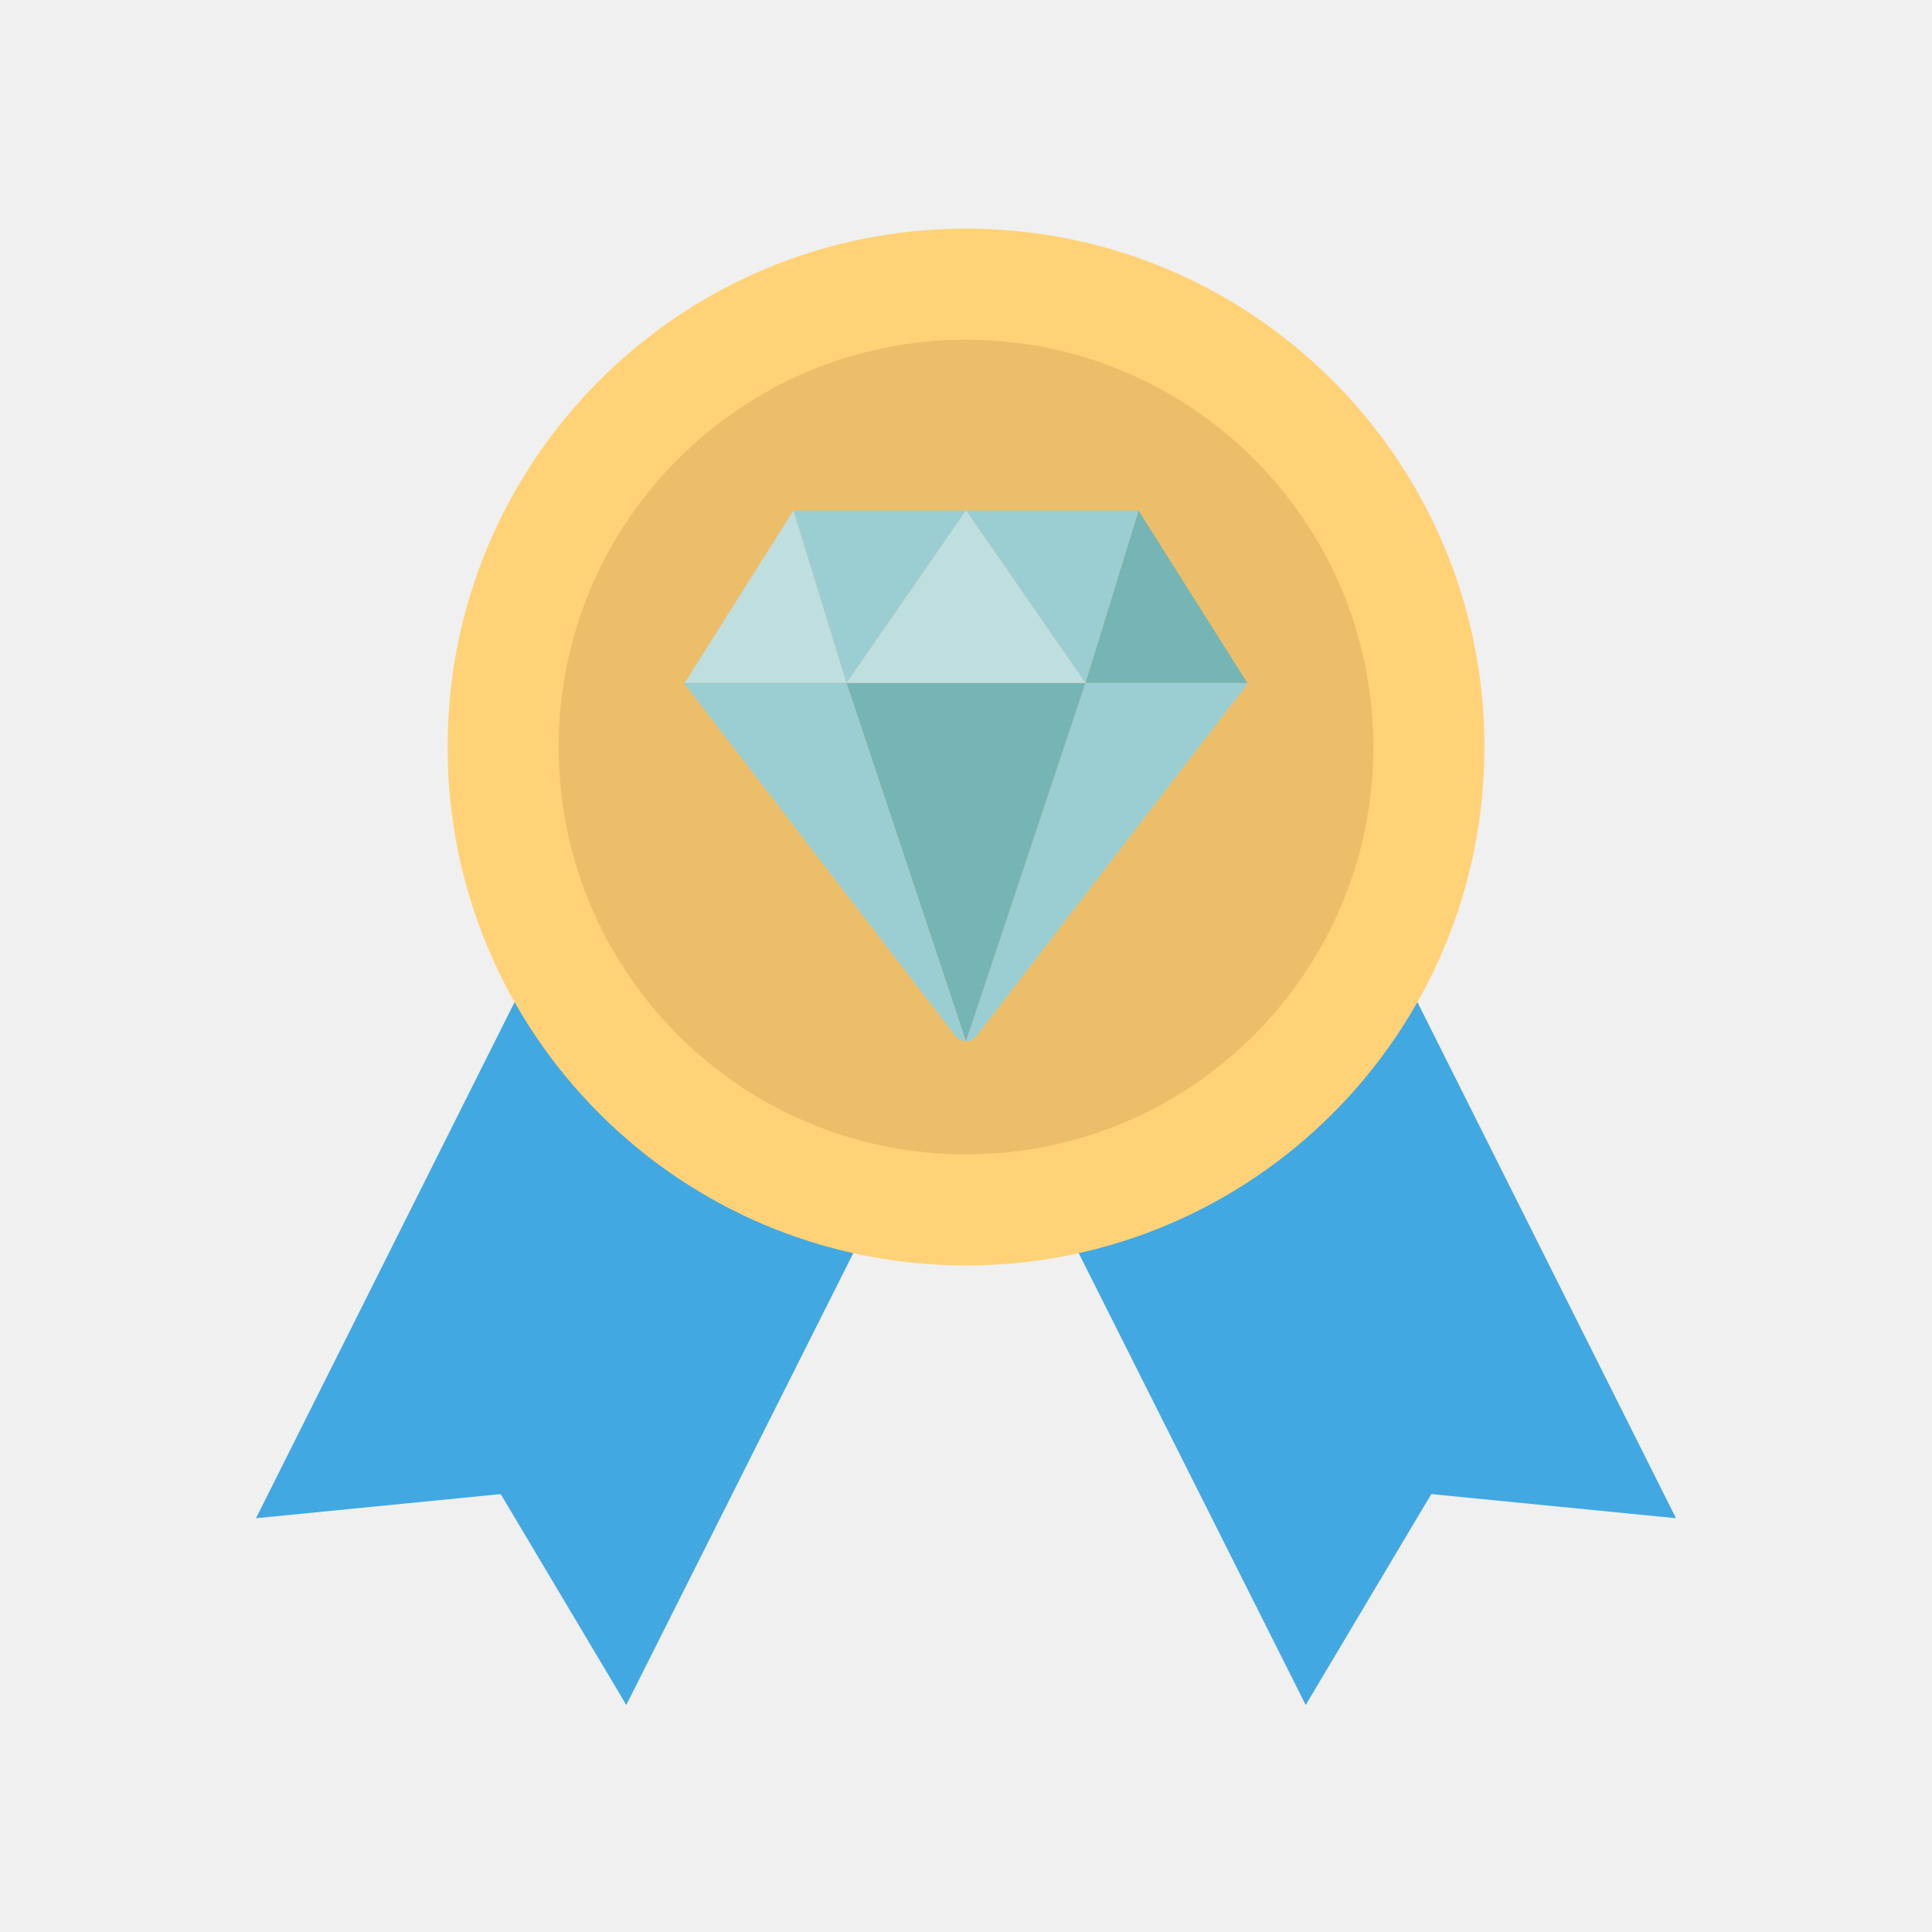
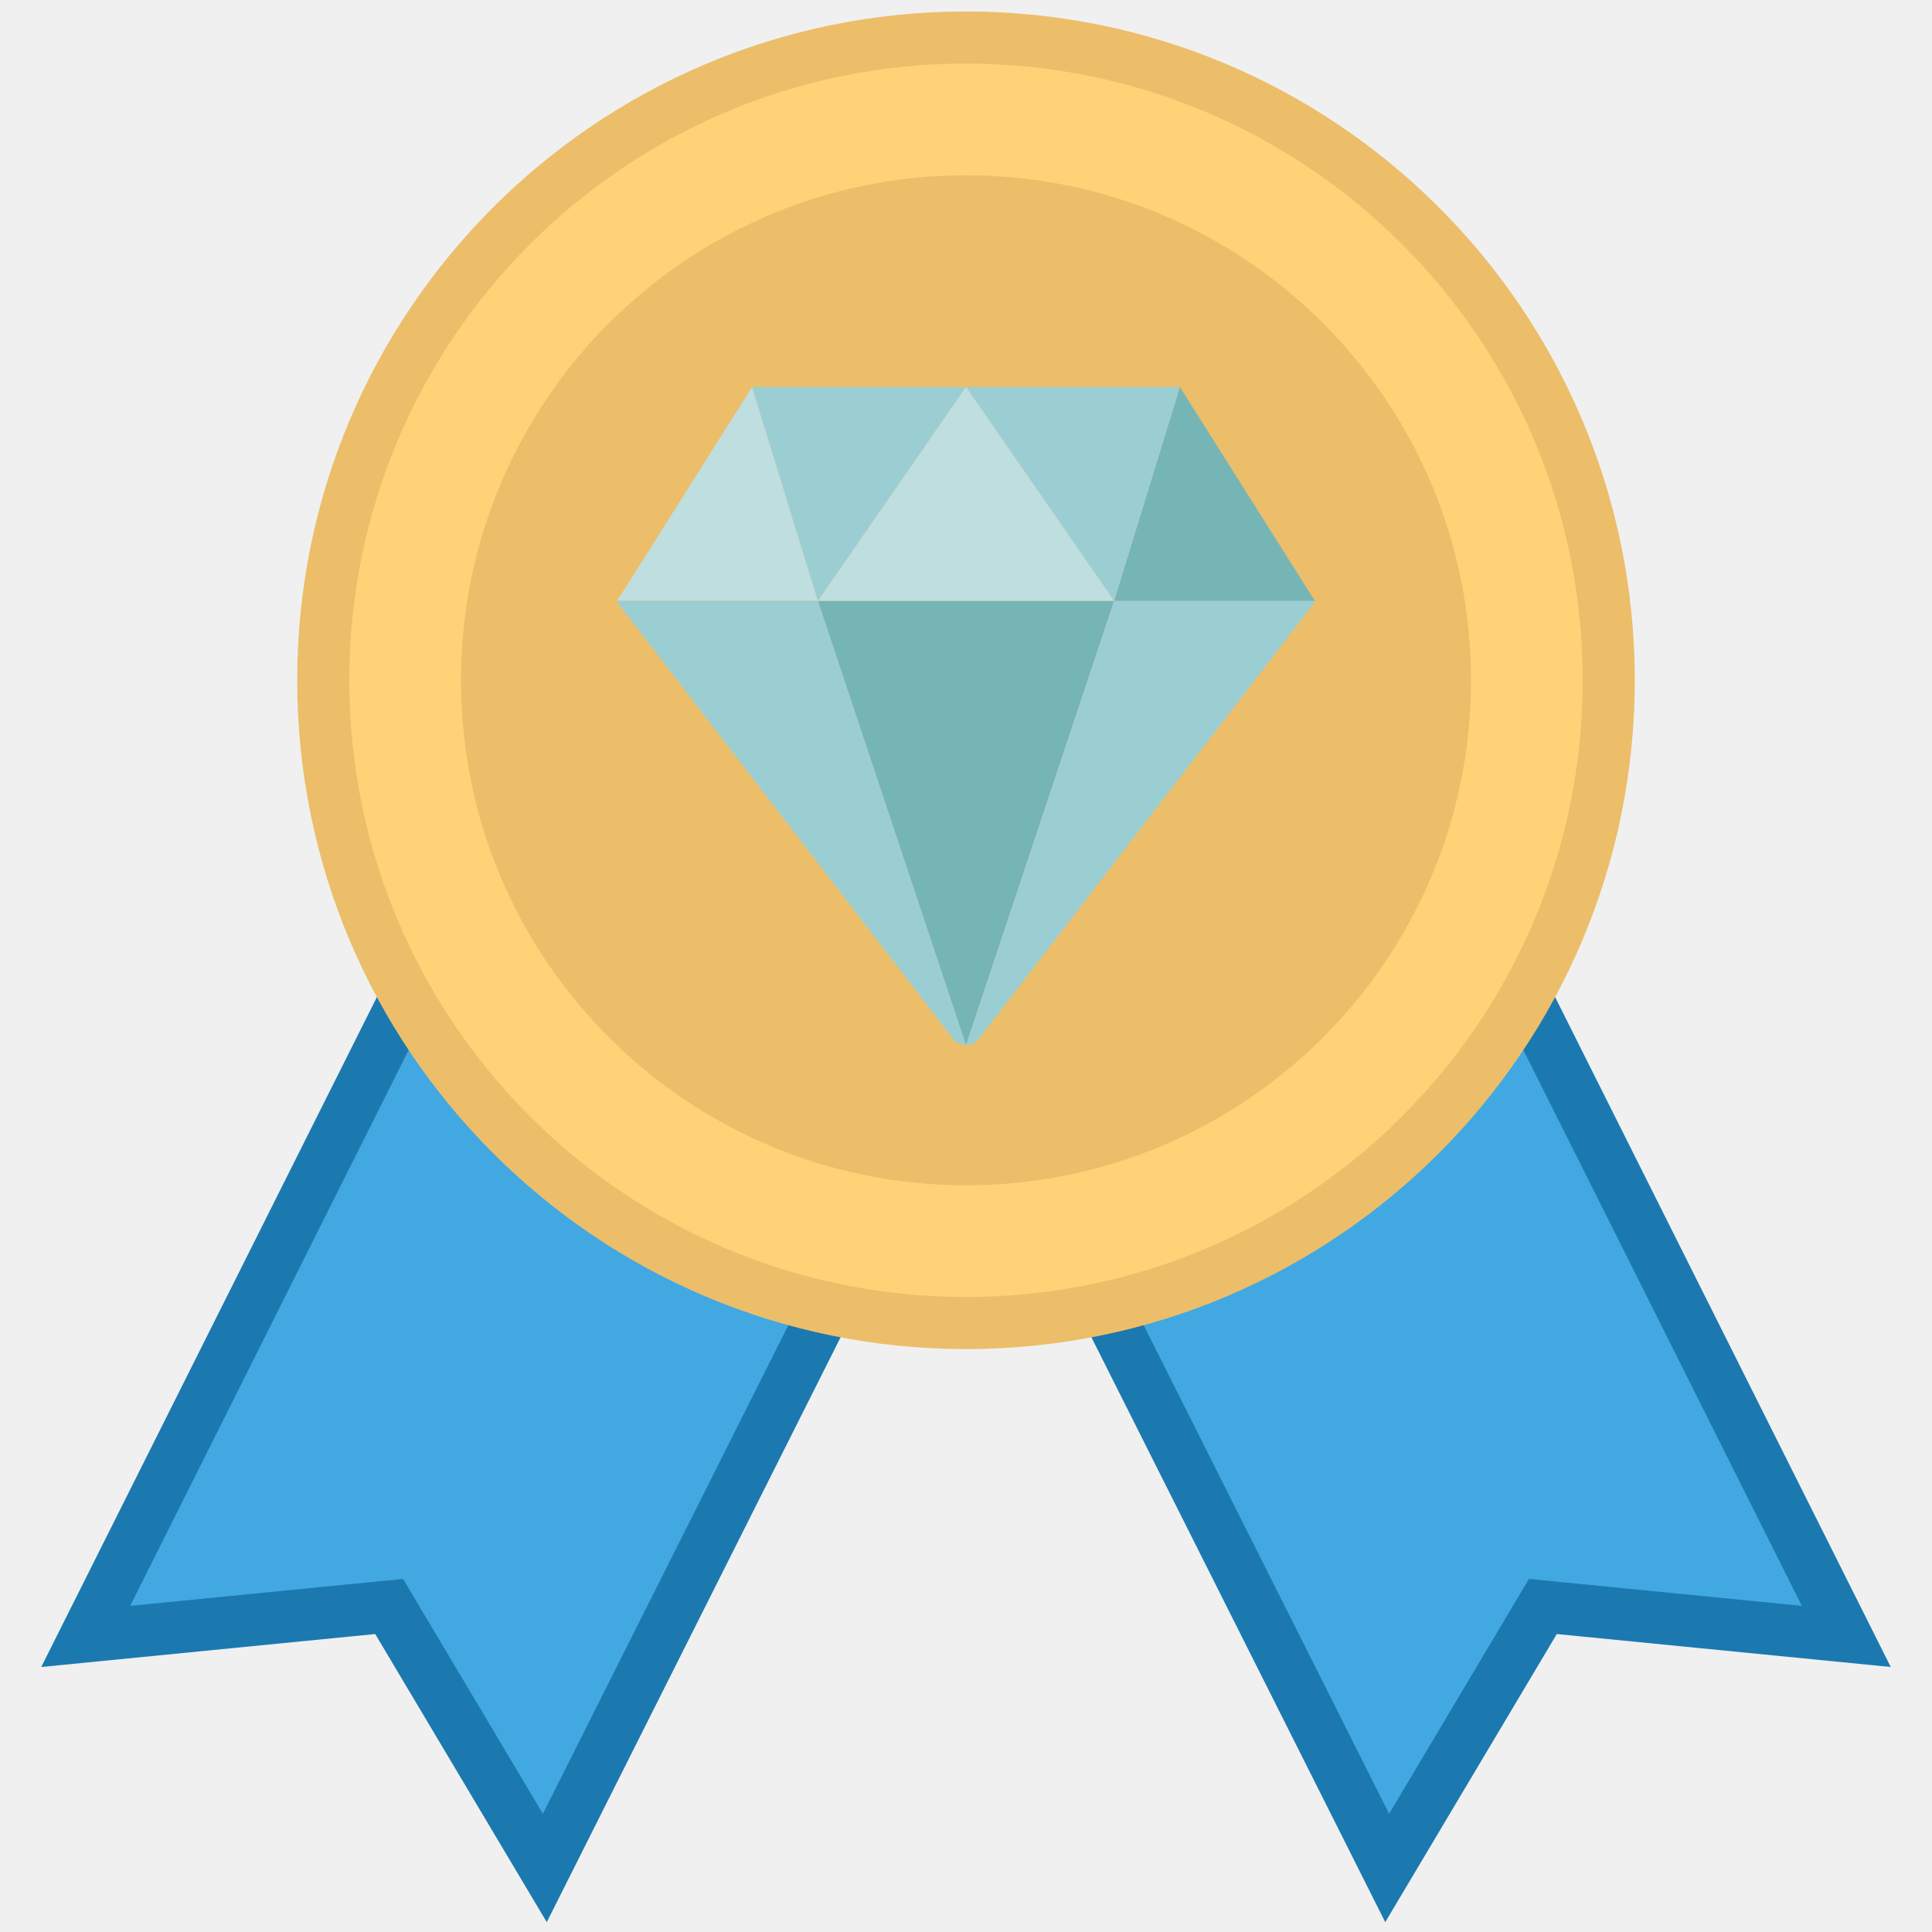
- <svg xmlns="http://www.w3.org/2000/svg" width="800px" height="800px" viewBox="0 0 120 120" id="Layer_1" version="1.1" xml:space="preserve">
+ <svg xmlns="http://www.w3.org/2000/svg" width="256" height="256" viewBox="0 0 38.4 38.4" id="Layer_1" version="1.1" xml:space="preserve">
  <defs id="defs2" />
  <style type="text/css" id="style1">
	.st0{fill:#E24255;}
	.st1{fill:#FFC54D;}
	.st2{fill:#E8B04B;}
	.st3{fill:#FFFFFF;}
</style>
  <g id="g2">
-     <polygon class="st0" points="79.7,45.6 60,55.5 40.3,45.6 15.9,94.3 31.1,92.8 38.9,105.9 60,63.9 81.1,105.9 88.9,92.8    104.1,94.3  " id="polygon1" style="fill:#42a8e2;fill-opacity:1" />
-     <circle class="st1" cx="60" cy="46.4" r="32.2" id="circle1" style="fill:#ffd277;fill-opacity:1" />
-     <circle class="st2" cx="60" cy="46.4" r="25.3" id="circle2" style="fill:#ecbe6a;fill-opacity:1" />
-     <g id="g3" transform="matrix(0.03863371,0,0,0.03863371,40.21954,29.23263)">
-       <path d="m 704,341.333 -192,576 c 6.613,0 12.885,-3.072 16.896,-8.32 l 436.011,-566.784 -0.576,-0.896 z" fill="#9bced3" id="path1" />
-       <path d="M 964.331,341.333 789.333,64 704,341.333 Z" fill="#76b5b5" id="path2" />
-       <path d="M 234.667,64 59.669,341.333 H 320 Z" fill="#bfdee0" id="path3" />
-       <path d="m 59.669,341.333 -0.576,0.896 436.011,566.784 c 4.011,5.248 10.261,8.32 16.896,8.32 l -192,-576 z M 512,64 H 234.667 L 320,341.333 Z" fill="#9bced3" id="path4" />
-       <path d="m 320,341.333 192,576 192,-576 z" fill="#76b5b5" id="path5" />
-       <path d="M 789.333,64 H 512 l 192,277.333 z" fill="#9bced3" id="path6" />
-       <path d="M 704,341.333 512,64 320,341.333 Z" fill="#bfdee0" id="path7" />
+     <g id="g1" transform="matrix(0.3298894,0,0,0.3298894,-0.5933646,-0.8477111)">
+       <polygon class="st0" points="60,55.5 40.3,45.6 15.9,94.3 31.1,92.8 38.9,105.9 60,63.9 81.1,105.9 88.9,92.8 104.1,94.3 79.7,45.6 " id="polygon1" style="fill:#42a8e2;fill-opacity:1;stroke:#1b79b0;stroke-width:2.611;stroke-dasharray:none;stroke-opacity:1" transform="matrix(1.20265,0,0,1.20265,-12.15899,-12.24625)" />
+       <circle class="st1" cx="60" cy="43.557" r="38.725" id="circle1" style="fill:#ffd277;fill-opacity:1;stroke:#ecbe6a;stroke-width:3.14;stroke-dasharray:none;stroke-opacity:1" />
+       <circle class="st2" cx="60" cy="43.557" r="30.427" id="circle2" style="fill:#ecbe6a;fill-opacity:1;stroke-width:1.203" />
+       <g id="g3" transform="matrix(0.04646283,0,0,0.04646283,36.21103,22.91036)" style="stroke:none;stroke-width:38.826;stroke-dasharray:none;stroke-opacity:1">
+         <path d="m 704,341.333 -192,576 c 6.613,0 12.885,-3.072 16.896,-8.32 l 436.011,-566.784 -0.576,-0.896 z" fill="#9bced3" id="path1" style="stroke:none;stroke-width:38.826;stroke-dasharray:none;stroke-opacity:1" />
+         <path d="M 964.331,341.333 789.333,64 704,341.333 Z" fill="#76b5b5" id="path2" style="stroke:none;stroke-width:38.826;stroke-dasharray:none;stroke-opacity:1" />
+         <path d="M 234.667,64 59.669,341.333 H 320 Z" fill="#bfdee0" id="path3" style="stroke:none;stroke-width:38.826;stroke-dasharray:none;stroke-opacity:1" />
+         <path d="m 59.669,341.333 -0.576,0.896 436.011,566.784 c 4.011,5.248 10.261,8.32 16.896,8.32 l -192,-576 z M 512,64 H 234.667 L 320,341.333 Z" fill="#9bced3" id="path4" style="stroke:none;stroke-width:38.826;stroke-dasharray:none;stroke-opacity:1" />
+         <path d="m 320,341.333 192,576 192,-576 z" fill="#76b5b5" id="path5" style="stroke:none;stroke-width:38.826;stroke-dasharray:none;stroke-opacity:1" />
+         <path d="M 789.333,64 H 512 l 192,277.333 z" fill="#9bced3" id="path6" style="stroke:none;stroke-width:38.826;stroke-dasharray:none;stroke-opacity:1" />
+         <path d="M 704,341.333 512,64 320,341.333 Z" fill="#bfdee0" id="path7" style="stroke:none;stroke-width:38.826;stroke-dasharray:none;stroke-opacity:1" />
+       </g>
    </g>
  </g>
</svg>
